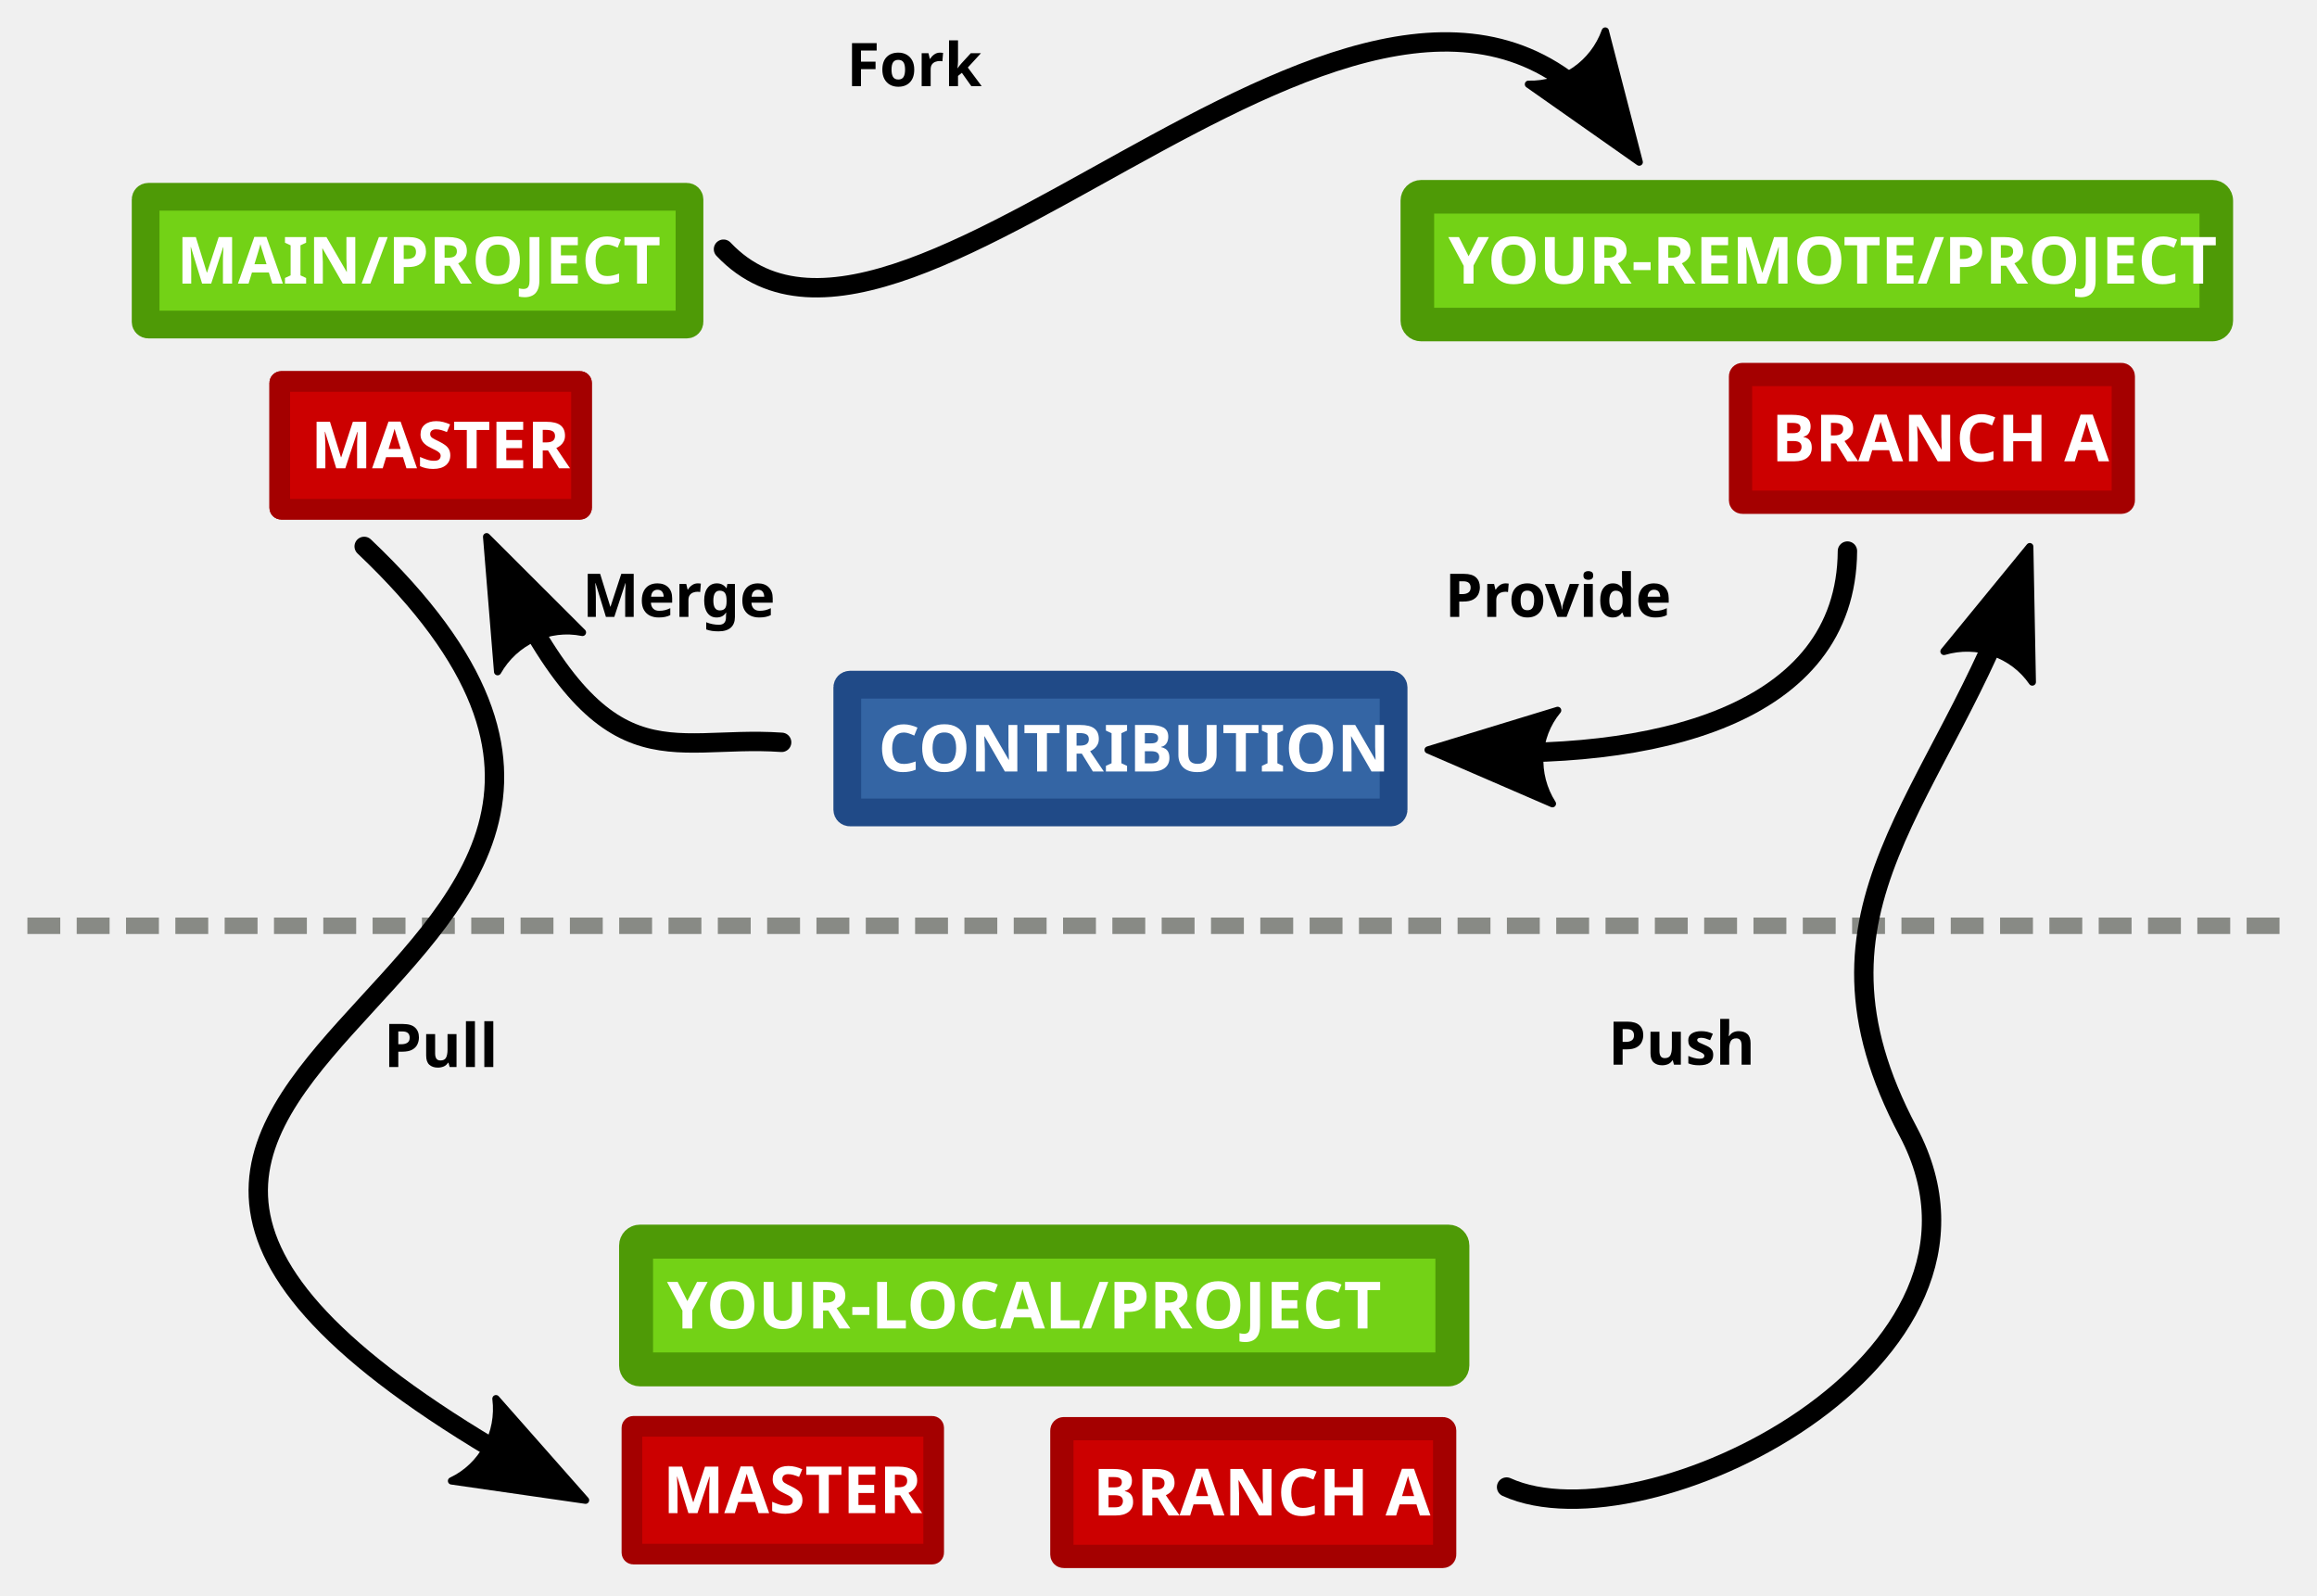
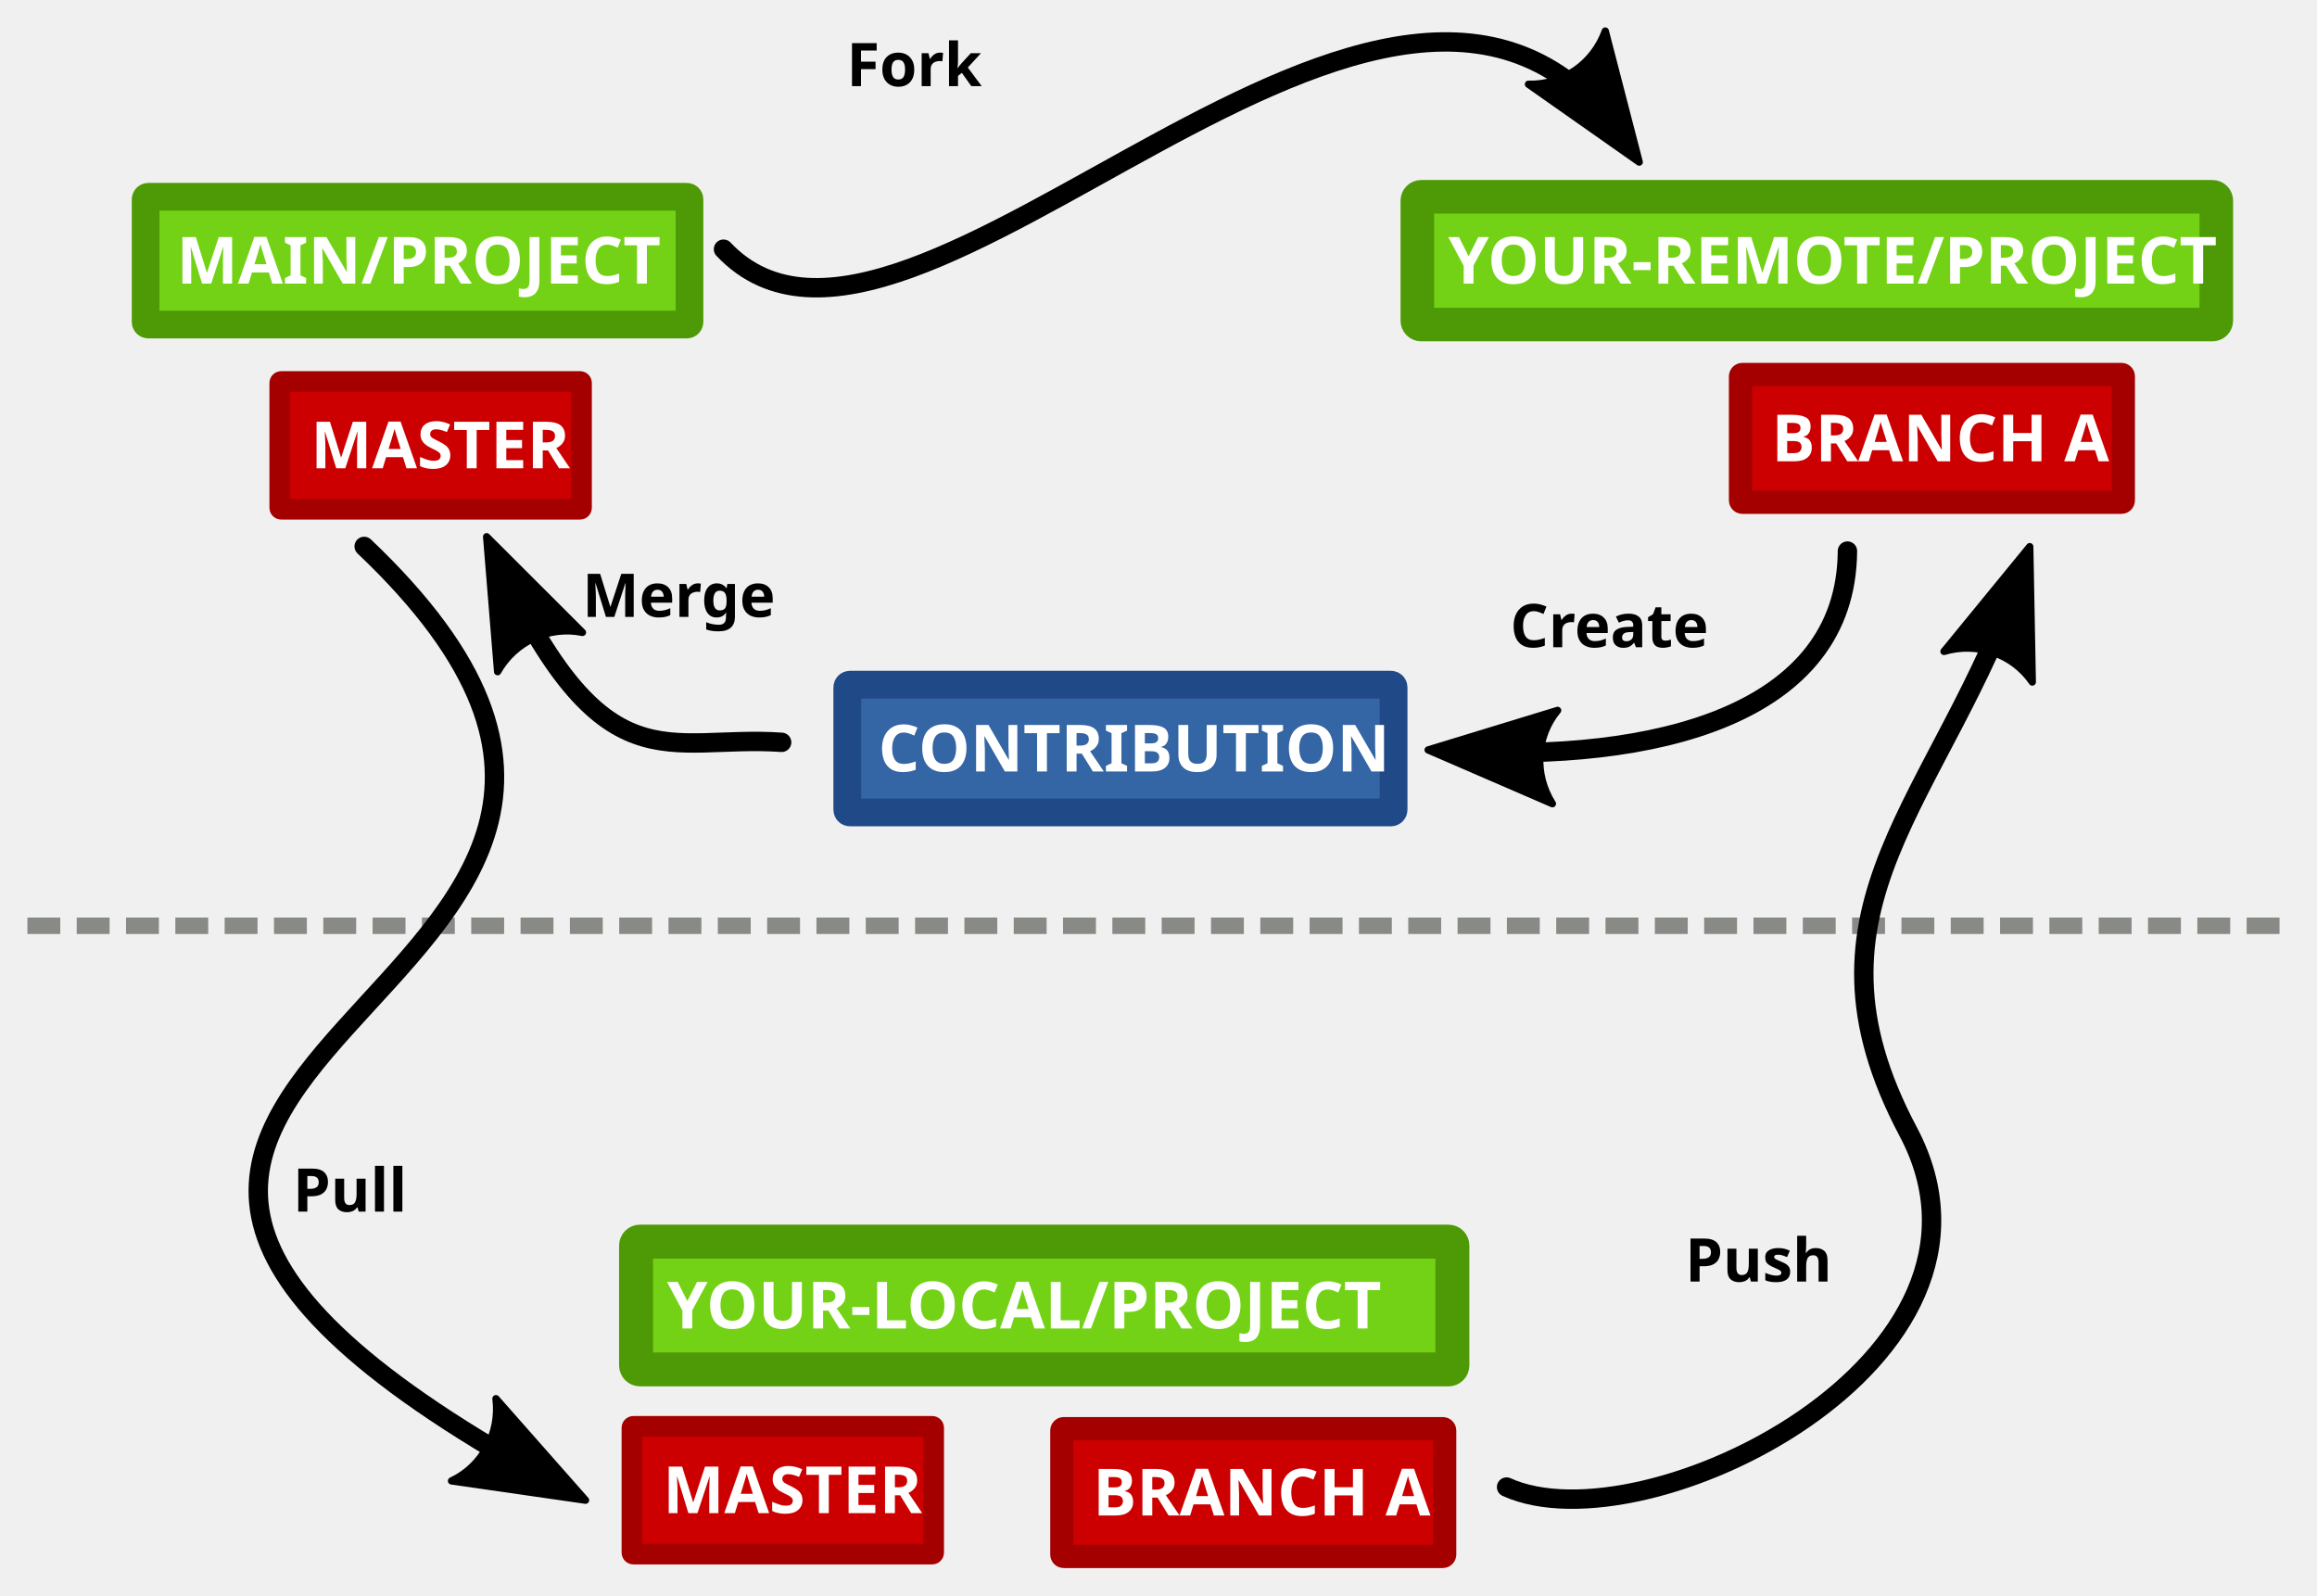
<svg xmlns="http://www.w3.org/2000/svg" width="845.675" height="582.299" viewBox="0 0 845.675 582.3" version="1.1" id="svg8">
  <defs id="defs2">
    <marker orient="auto" refY="0" refX="0" id="marker7130" style="overflow:visible">
      <path id="path7128" style="fill:#000000;fill-opacity:1;fill-rule:evenodd;stroke:#000000;stroke-width:0.625;stroke-linejoin:round;stroke-opacity:1" d="M 8.719,4.034 -2.207,0.016 8.719,-4.002 c -1.745,2.372 -1.735,5.617 -6e-7,8.035 z" transform="scale(-0.6)" />
    </marker>
    <marker style="overflow:visible" id="marker5882" refX="0" refY="0" orient="auto">
      <path transform="scale(-0.6)" d="M 8.719,4.034 -2.207,0.016 8.719,-4.002 c -1.745,2.372 -1.735,5.617 -6e-7,8.035 z" style="fill:#000000;fill-opacity:1;fill-rule:evenodd;stroke:#000000;stroke-width:0.625;stroke-linejoin:round;stroke-opacity:1" id="path5880" />
    </marker>
    <marker orient="auto" refY="0" refX="0" id="Arrow2Lend" style="overflow:visible">
      <path id="path5263" style="fill:#000000;fill-opacity:1;fill-rule:evenodd;stroke:#000000;stroke-width:0.625;stroke-linejoin:round;stroke-opacity:1" d="M 8.719,4.034 -2.207,0.016 8.719,-4.002 c -1.745,2.372 -1.735,5.617 -6e-7,8.035 z" transform="matrix(-1.1,0,0,-1.1,-1.1,0)" />
    </marker>
    <marker orient="auto" refY="0" refX="0" id="Arrow1Lend" style="overflow:visible">
      <path id="path5245" d="M 0,0 5,-5 -12.5,0 5,5 Z" style="fill:#000000;fill-opacity:1;fill-rule:evenodd;stroke:#000000;stroke-width:1pt;stroke-opacity:1" transform="matrix(-0.8,0,0,-0.8,-10,0)" />
    </marker>
    <marker orient="auto" refY="0" refX="0" id="Arrow1Lstart" style="overflow:visible">
      <path id="path5242" d="M 0,0 5,-5 -12.5,0 5,5 Z" style="fill:#000000;fill-opacity:1;fill-rule:evenodd;stroke:#000000;stroke-width:1pt;stroke-opacity:1" transform="matrix(0.8,0,0,0.8,10,0)" />
    </marker>
  </defs>
  <g id="layer1" transform="translate(-54.97744,-443.0805)">
    <path style="fill:none;stroke:#888a85;stroke-width:6;stroke-linecap:butt;stroke-linejoin:miter;stroke-miterlimit:4;stroke-dasharray:12, 6;stroke-dashoffset:0;stroke-opacity:1" d="M 64.977,780.968 H 890.652" id="path154" />
    <g id="g95">
      <rect transform="rotate(90)" ry="0.958" y="-306.636" x="514.902" height="198.51" width="46.628" id="rect4584" style="opacity:1;fill:#73d216;fill-opacity:1;stroke:#4e9a06;stroke-width:10.118;stroke-linecap:square;stroke-linejoin:miter;stroke-miterlimit:4;stroke-dasharray:none;stroke-dashoffset:0;stroke-opacity:1" />
      <text id="text4588" y="546.581" x="119.425" style="font-style:normal;font-variant:normal;font-weight:bold;font-stretch:normal;font-size:23.759px;line-height:1.25;font-family:'Fira Code';-inkscape-font-specification:'Fira Code Bold';letter-spacing:0px;word-spacing:0px;fill:#ffffff;fill-opacity:1;stroke:none;stroke-width:2.97" xml:space="preserve">
        <tspan style="font-style:normal;font-variant:normal;font-weight:bold;font-stretch:normal;font-family:'Fira Code';-inkscape-font-specification:'Fira Code Bold';fill:#ffffff;fill-opacity:1;stroke-width:2.97" y="546.581" x="119.425" id="tspan4586">MAIN/PROJECT</tspan>
      </text>
    </g>
    <rect ry="1.408" y="-863.898" x="514.902" height="291.611" width="46.628" id="rect5214" style="opacity:1;fill:#73d216;fill-opacity:1;stroke:#4e9a06;stroke-width:12.263;stroke-linecap:square;stroke-linejoin:miter;stroke-miterlimit:4;stroke-dasharray:none;stroke-dashoffset:0;stroke-opacity:1" transform="rotate(90)" />
    <text id="text5218" y="546.581" x="583.587" style="font-style:normal;font-variant:normal;font-weight:bold;font-stretch:normal;font-size:23.759px;line-height:1.25;font-family:sans-serif;-inkscape-font-specification:'sans-serif Bold';letter-spacing:0px;word-spacing:0px;fill:#ffffff;fill-opacity:1;stroke:none;stroke-width:2.97" xml:space="preserve">
      <tspan style="font-style:normal;font-variant:normal;font-weight:bold;font-stretch:normal;font-family:'Fira Code';-inkscape-font-specification:'Fira Code Bold';fill:#ffffff;fill-opacity:1;stroke-width:2.97" y="546.581" x="583.587" id="tspan5216">YOUR-REMOTE/PROJECT</tspan>
    </text>
    <path id="path5878" d="m 729.268,644.21 c -0.421,60.081 -70.685,77.128 -143.683,73.034" style="fill:none;stroke:#000000;stroke-width:7.076;stroke-linecap:round;stroke-linejoin:round;stroke-opacity:1;marker-end:url(#marker5882)" />
    <g id="g118" transform="translate(62.13842,-2.553634)">
      <g id="g112">
        <rect ry="0.675" y="-767.826" x="582.314" height="139.719" width="46.628" id="rect6276" style="opacity:1;fill:#cc0000;fill-opacity:1;stroke:#a40000;stroke-width:8.488;stroke-linecap:square;stroke-linejoin:miter;stroke-miterlimit:4;stroke-dasharray:none;stroke-dashoffset:0;stroke-opacity:1" transform="rotate(90)" />
        <text id="text6280" y="613.994" x="639.405" style="font-style:normal;font-variant:normal;font-weight:bold;font-stretch:normal;font-size:23.759px;line-height:1.25;font-family:'Fira Code';-inkscape-font-specification:'Fira Code Bold';letter-spacing:0px;word-spacing:0px;fill:#ffffff;fill-opacity:1;stroke:none;stroke-width:2.97" xml:space="preserve">
          <tspan style="font-style:normal;font-variant:normal;font-weight:bold;font-stretch:normal;font-family:'Fira Code';-inkscape-font-specification:'Fira Code Bold';fill:#ffffff;fill-opacity:1;stroke-width:2.97" y="613.994" x="639.405" id="tspan6278">BRANCH A</tspan>
        </text>
      </g>
    </g>
    <rect style="opacity:1;fill:#cc0000;fill-opacity:1;stroke:#a40000;stroke-width:7.536;stroke-linecap:square;stroke-linejoin:miter;stroke-miterlimit:4;stroke-dasharray:none;stroke-dashoffset:0;stroke-opacity:1" id="rect6326" width="46.628" height="110.138" x="582.314" y="-267.224" ry="0.532" transform="rotate(90)" />
    <text xml:space="preserve" style="font-style:normal;font-variant:normal;font-weight:bold;font-stretch:normal;font-size:23.759px;line-height:1.25;font-family:sans-serif;-inkscape-font-specification:'sans-serif Bold';letter-spacing:0px;word-spacing:0px;fill:#ffffff;fill-opacity:1;stroke:none;stroke-width:2.97" x="168.385" y="613.994" id="text6330">
      <tspan id="tspan6328" x="168.385" y="613.994" style="font-style:normal;font-variant:normal;font-weight:bold;font-stretch:normal;font-family:'Fira Code';-inkscape-font-specification:'Fira Code Bold';fill:#ffffff;fill-opacity:1;stroke-width:2.97">MASTER</tspan>
    </text>
    <path style="fill:none;stroke:#000000;stroke-width:7.076;stroke-linecap:round;stroke-linejoin:round;stroke-opacity:1;marker-end:url(#marker7130)" d="m 319.043,534.03 c 68.049,72.029 243.903,-162.06 328.842,-39.442" id="path7126" />
    <text xml:space="preserve" style="font-style:normal;font-variant:normal;font-weight:bold;font-stretch:normal;font-size:21.996px;line-height:1.25;font-family:'Fira Code';-inkscape-font-specification:'Fira Code Bold';font-variant-ligatures:normal;font-variant-caps:normal;font-variant-numeric:normal;font-feature-settings:normal;text-align:center;letter-spacing:0px;word-spacing:0px;writing-mode:lr-tb;text-anchor:middle;fill:#000000;fill-opacity:1;stroke:none;stroke-width:2.75" x="402.918" y="474.521" id="text8064">
      <tspan id="tspan8062" x="402.918" y="474.521" style="font-style:normal;font-variant:normal;font-weight:bold;font-stretch:normal;font-family:'Fira Code';-inkscape-font-specification:'Fira Code Bold';stroke-width:2.75">Fork</tspan>
    </text>
    <text id="text8068" y="668.23" x="317.017" style="font-style:normal;font-variant:normal;font-weight:bold;font-stretch:normal;font-size:21.996px;line-height:1.25;font-family:sans-serif;-inkscape-font-specification:'sans-serif, Bold';font-variant-ligatures:normal;font-variant-caps:normal;font-variant-numeric:normal;font-feature-settings:normal;text-align:center;letter-spacing:0px;word-spacing:0px;writing-mode:lr-tb;text-anchor:middle;fill:#000000;fill-opacity:1;stroke:none;stroke-width:2.75" xml:space="preserve">
      <tspan style="font-style:normal;font-variant:normal;font-weight:bold;font-stretch:normal;font-family:'Fira Code';-inkscape-font-specification:'Fira Code Bold';stroke-width:2.75" y="668.23" x="317.017" id="tspan8066">Merge</tspan>
    </text>
    <g id="g72" transform="translate(17.02423,71.50175)">
      <rect ry="1.438" y="-568.056" x="824.743" height="297.948" width="46.628" id="rect44" style="opacity:1;fill:#73d216;fill-opacity:1;stroke:#4e9a06;stroke-width:12.395;stroke-linecap:square;stroke-linejoin:miter;stroke-miterlimit:4;stroke-dasharray:none;stroke-dashoffset:0;stroke-opacity:1" transform="rotate(90)" />
      <text id="text48" y="856.422" x="281.407" style="font-style:normal;font-variant:normal;font-weight:bold;font-stretch:normal;font-size:23.759px;line-height:1.25;font-family:sans-serif;-inkscape-font-specification:'sans-serif Bold';letter-spacing:0px;word-spacing:0px;fill:#ffffff;fill-opacity:1;stroke:none;stroke-width:2.97" xml:space="preserve">
        <tspan style="font-style:normal;font-variant:normal;font-weight:bold;font-stretch:normal;font-family:'Fira Code';-inkscape-font-specification:'Fira Code Bold';fill:#ffffff;fill-opacity:1;stroke-width:2.97" y="856.422" x="281.407" id="tspan46">YOUR-LOCAL/PROJECT</tspan>
      </text>
    </g>
    <g id="g67" transform="translate(116.6159,72.35296)">
      <rect ry="0.675" y="-465.646" x="892.155" height="139.719" width="46.628" id="rect50" style="opacity:1;fill:#cc0000;fill-opacity:1;stroke:#a40000;stroke-width:8.488;stroke-linecap:square;stroke-linejoin:miter;stroke-miterlimit:4;stroke-dasharray:none;stroke-dashoffset:0;stroke-opacity:1" transform="rotate(90)" />
      <text id="text54" y="923.835" x="337.225" style="font-style:normal;font-variant:normal;font-weight:bold;font-stretch:normal;font-size:23.759px;line-height:1.25;font-family:'Fira Code';-inkscape-font-specification:'Fira Code Bold';letter-spacing:0px;word-spacing:0px;fill:#ffffff;fill-opacity:1;stroke:none;stroke-width:2.97" xml:space="preserve">
        <tspan style="font-style:normal;font-variant:normal;font-weight:bold;font-stretch:normal;font-family:'Fira Code';-inkscape-font-specification:'Fira Code Bold';fill:#ffffff;fill-opacity:1;stroke-width:2.97" y="923.835" x="337.225" id="tspan52">BRANCH A</tspan>
      </text>
    </g>
    <g id="g77" transform="translate(18.72665,80.86507)">
      <rect ry="0.963" y="-544.887" x="612.107" height="199.382" width="46.628" id="rect58" style="opacity:1;fill:#3465a4;fill-opacity:1;stroke:#204a87;stroke-width:10.14;stroke-linecap:square;stroke-linejoin:miter;stroke-miterlimit:4;stroke-dasharray:none;stroke-dashoffset:0;stroke-opacity:1" transform="rotate(90)" />
      <text id="text62" y="643.786" x="356.803" style="font-style:normal;font-variant:normal;font-weight:bold;font-stretch:normal;font-size:23.759px;line-height:1.25;font-family:'Fira Code';-inkscape-font-specification:'Fira Code Bold';letter-spacing:0px;word-spacing:0px;fill:#ffffff;fill-opacity:1;stroke:none;stroke-width:2.97" xml:space="preserve">
        <tspan style="font-style:normal;font-variant:normal;font-weight:bold;font-stretch:normal;font-family:'Fira Code';-inkscape-font-specification:'Fira Code Bold';fill:#ffffff;fill-opacity:1;stroke-width:2.97" y="643.786" x="356.803" id="tspan60">CONTRIBUTION</tspan>
      </text>
    </g>
-     <g id="g90">
-       <rect style="opacity:1;fill:#cc0000;fill-opacity:1;stroke:#a40000;stroke-width:7.536;stroke-linecap:square;stroke-linejoin:miter;stroke-miterlimit:4;stroke-dasharray:none;stroke-dashoffset:0;stroke-opacity:1" id="rect81" width="46.628" height="110.138" x="582.314" y="-267.224" ry="0.532" transform="rotate(90)" />
-       <text xml:space="preserve" style="font-style:normal;font-variant:normal;font-weight:bold;font-stretch:normal;font-size:23.759px;line-height:1.25;font-family:sans-serif;-inkscape-font-specification:'sans-serif Bold';letter-spacing:0px;word-spacing:0px;fill:#ffffff;fill-opacity:1;stroke:none;stroke-width:2.97" x="168.385" y="613.994" id="text85">
-         <tspan id="tspan83" x="168.385" y="613.994" style="font-style:normal;font-variant:normal;font-weight:bold;font-stretch:normal;font-family:'Fira Code';-inkscape-font-specification:'Fira Code Bold';fill:#ffffff;fill-opacity:1;stroke-width:2.97">MASTER</tspan>
-       </text>
-     </g>
    <g id="g103" transform="translate(128.5329,381.3427)">
      <rect transform="rotate(90)" ry="0.532" y="-267.224" x="582.314" height="110.138" width="46.628" id="rect97" style="opacity:1;fill:#cc0000;fill-opacity:1;stroke:#a40000;stroke-width:7.536;stroke-linecap:square;stroke-linejoin:miter;stroke-miterlimit:4;stroke-dasharray:none;stroke-dashoffset:0;stroke-opacity:1" />
      <text id="text101" y="613.994" x="168.385" style="font-style:normal;font-variant:normal;font-weight:bold;font-stretch:normal;font-size:23.759px;line-height:1.25;font-family:sans-serif;-inkscape-font-specification:'sans-serif Bold';letter-spacing:0px;word-spacing:0px;fill:#ffffff;fill-opacity:1;stroke:none;stroke-width:2.97" xml:space="preserve">
        <tspan style="font-style:normal;font-variant:normal;font-weight:bold;font-stretch:normal;font-family:'Fira Code';-inkscape-font-specification:'Fira Code Bold';fill:#ffffff;fill-opacity:1;stroke-width:2.97" y="613.994" x="168.385" id="tspan99">MASTER</tspan>
      </text>
    </g>
    <path style="fill:none;stroke:#000000;stroke-width:7.076;stroke-linecap:round;stroke-linejoin:round;stroke-opacity:1;marker-end:url(#marker5882)" d="M 187.897,642.507 C 365.182,810.73 -31.85,828.307 260.422,986.227" id="path105" />
    <path id="path107" d="m 604.862,985.822 c 50.06,22.82 190.992,-46.065 146.569,-129.74 -43.863,-82.62 12.153,-120.277 41.377,-204.616" style="fill:none;stroke:#000000;stroke-width:7.076;stroke-linecap:round;stroke-linejoin:round;stroke-opacity:1;marker-end:url(#marker5882)" />
    <path style="fill:none;stroke:#000000;stroke-width:7.076;stroke-linecap:round;stroke-linejoin:round;stroke-opacity:1;marker-end:url(#marker5882)" d="m 340.264,714.009 c -42.13,-2.909 -64.726,17.544 -103.676,-66.565" id="path120" />
-     <text xml:space="preserve" style="font-style:normal;font-variant:normal;font-weight:bold;font-stretch:normal;font-size:21.996px;line-height:1.25;font-family:sans-serif;-inkscape-font-specification:'sans-serif, Bold';font-variant-ligatures:normal;font-variant-caps:normal;font-variant-numeric:normal;font-feature-settings:normal;text-align:center;letter-spacing:0px;word-spacing:0px;writing-mode:lr-tb;text-anchor:middle;fill:#000000;fill-opacity:1;stroke:none;stroke-width:2.75" x="637.924" y="668.23" id="text124">
-       <tspan id="tspan122" x="637.924" y="668.23" style="font-style:normal;font-variant:normal;font-weight:bold;font-stretch:normal;font-family:'Fira Code';-inkscape-font-specification:'Fira Code Bold';stroke-width:2.75">Provide</tspan>
+     <text xml:space="preserve" style="font-style:normal;font-variant:normal;font-weight:bold;font-stretch:normal;font-size:21.996px;line-height:1.25;font-family:sans-serif;-inkscape-font-specification:'sans-serif, Bold';font-variant-ligatures:normal;font-variant-caps:normal;font-variant-numeric:normal;font-feature-settings:normal;text-align:center;letter-spacing:0px;word-spacing:0px;writing-mode:lr-tb;text-anchor:middle;fill:#000000;fill-opacity:1;stroke:none;stroke-width:2.75" x="656.65" y="679.296" id="text124">
+       <tspan id="tspan122" x="656.65" y="679.296" style="font-style:normal;font-variant:normal;font-weight:bold;font-stretch:normal;font-family:'Fira Code';-inkscape-font-specification:'Fira Code Bold';stroke-width:2.75">Create</tspan>
    </text>
-     <text xml:space="preserve" style="font-style:normal;font-variant:normal;font-weight:bold;font-stretch:normal;font-size:21.996px;line-height:1.25;font-family:sans-serif;-inkscape-font-specification:'sans-serif, Bold';font-variant-ligatures:normal;font-variant-caps:normal;font-variant-numeric:normal;font-feature-settings:normal;text-align:center;letter-spacing:0px;word-spacing:0px;writing-mode:lr-tb;text-anchor:middle;fill:#000000;fill-opacity:1;stroke:none;stroke-width:2.75" x="230.193" y="832.514" id="text138">
-       <tspan id="tspan136" x="230.193" y="832.514" style="font-style:normal;font-variant:normal;font-weight:bold;font-stretch:normal;font-family:'Fira Code';-inkscape-font-specification:'Fira Code Bold';stroke-width:2.75">Pull</tspan>
+     <text xml:space="preserve" style="font-style:normal;font-variant:normal;font-weight:bold;font-stretch:normal;font-size:21.996px;line-height:1.25;font-family:sans-serif;-inkscape-font-specification:'sans-serif, Bold';font-variant-ligatures:normal;font-variant-caps:normal;font-variant-numeric:normal;font-feature-settings:normal;text-align:center;letter-spacing:0px;word-spacing:0px;writing-mode:lr-tb;text-anchor:middle;fill:#000000;fill-opacity:1;stroke:none;stroke-width:2.75" x="196.996" y="885.289" id="text138">
+       <tspan id="tspan136" x="196.996" y="885.289" style="font-style:normal;font-variant:normal;font-weight:bold;font-stretch:normal;font-family:'Fira Code';-inkscape-font-specification:'Fira Code Bold';stroke-width:2.75">Pull</tspan>
    </text>
-     <text id="text152" y="831.663" x="683.038" style="font-style:normal;font-variant:normal;font-weight:bold;font-stretch:normal;font-size:21.996px;line-height:1.25;font-family:sans-serif;-inkscape-font-specification:'sans-serif, Bold';font-variant-ligatures:normal;font-variant-caps:normal;font-variant-numeric:normal;font-feature-settings:normal;text-align:center;letter-spacing:0px;word-spacing:0px;writing-mode:lr-tb;text-anchor:middle;fill:#000000;fill-opacity:1;stroke:none;stroke-width:2.75" xml:space="preserve">
-       <tspan style="font-style:normal;font-variant:normal;font-weight:bold;font-stretch:normal;font-family:'Fira Code';-inkscape-font-specification:'Fira Code Bold';stroke-width:2.75" y="831.663" x="683.038" id="tspan150">Push</tspan>
+     <text id="text152" y="910.826" x="711.128" style="font-style:normal;font-variant:normal;font-weight:bold;font-stretch:normal;font-size:21.996px;line-height:1.25;font-family:sans-serif;-inkscape-font-specification:'sans-serif, Bold';font-variant-ligatures:normal;font-variant-caps:normal;font-variant-numeric:normal;font-feature-settings:normal;text-align:center;letter-spacing:0px;word-spacing:0px;writing-mode:lr-tb;text-anchor:middle;fill:#000000;fill-opacity:1;stroke:none;stroke-width:2.75" xml:space="preserve">
+       <tspan style="font-style:normal;font-variant:normal;font-weight:bold;font-stretch:normal;font-family:'Fira Code';-inkscape-font-specification:'Fira Code Bold';stroke-width:2.75" y="910.826" x="711.128" id="tspan150">Push</tspan>
    </text>
  </g>
</svg>
